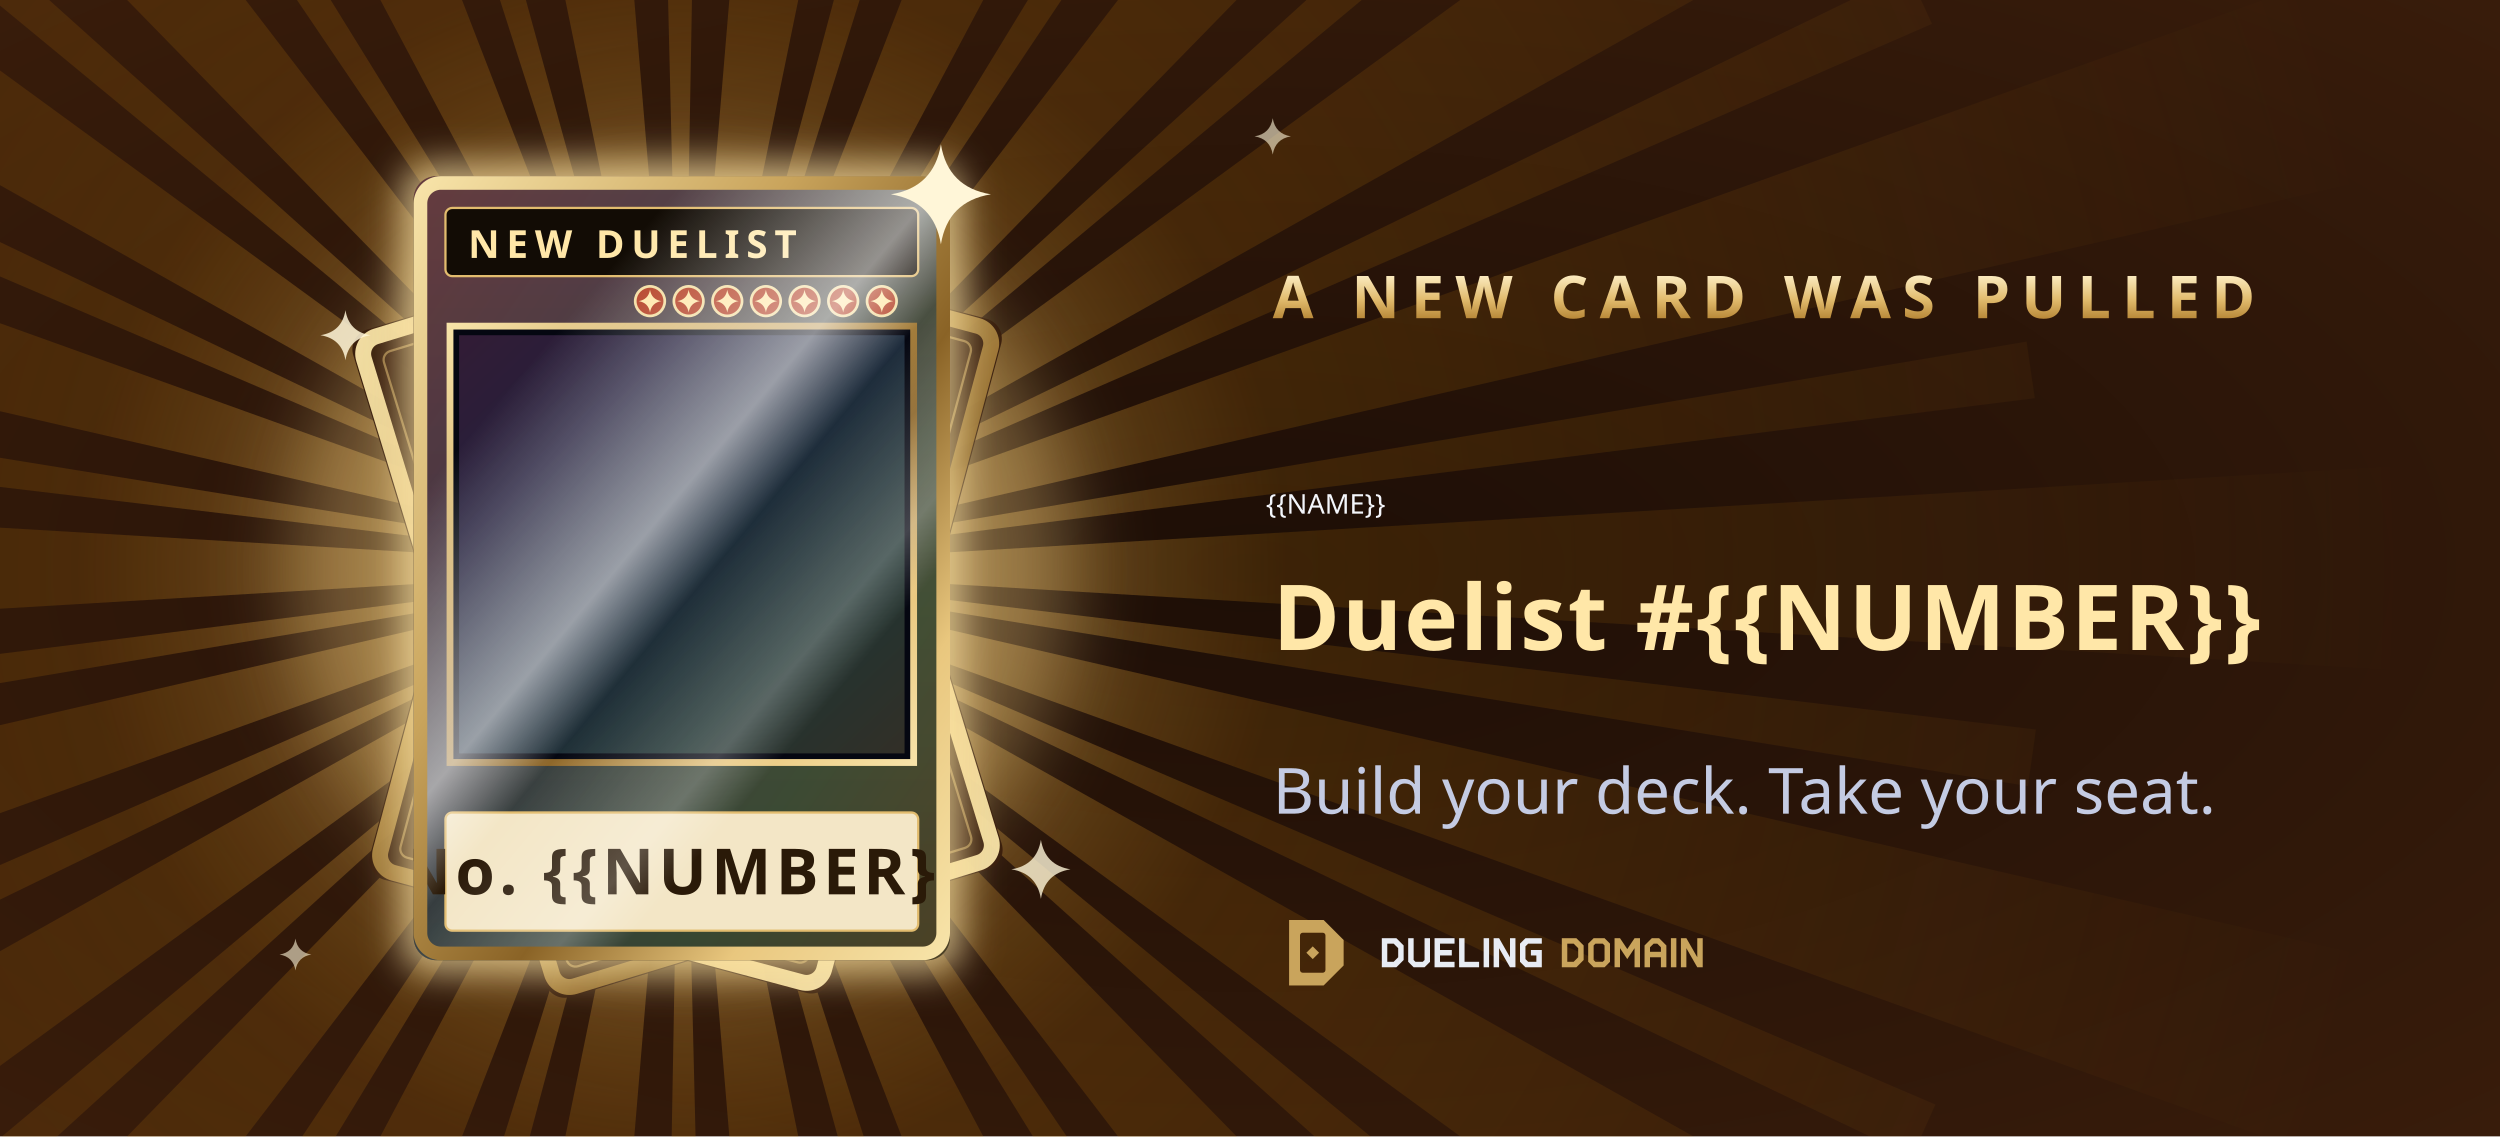
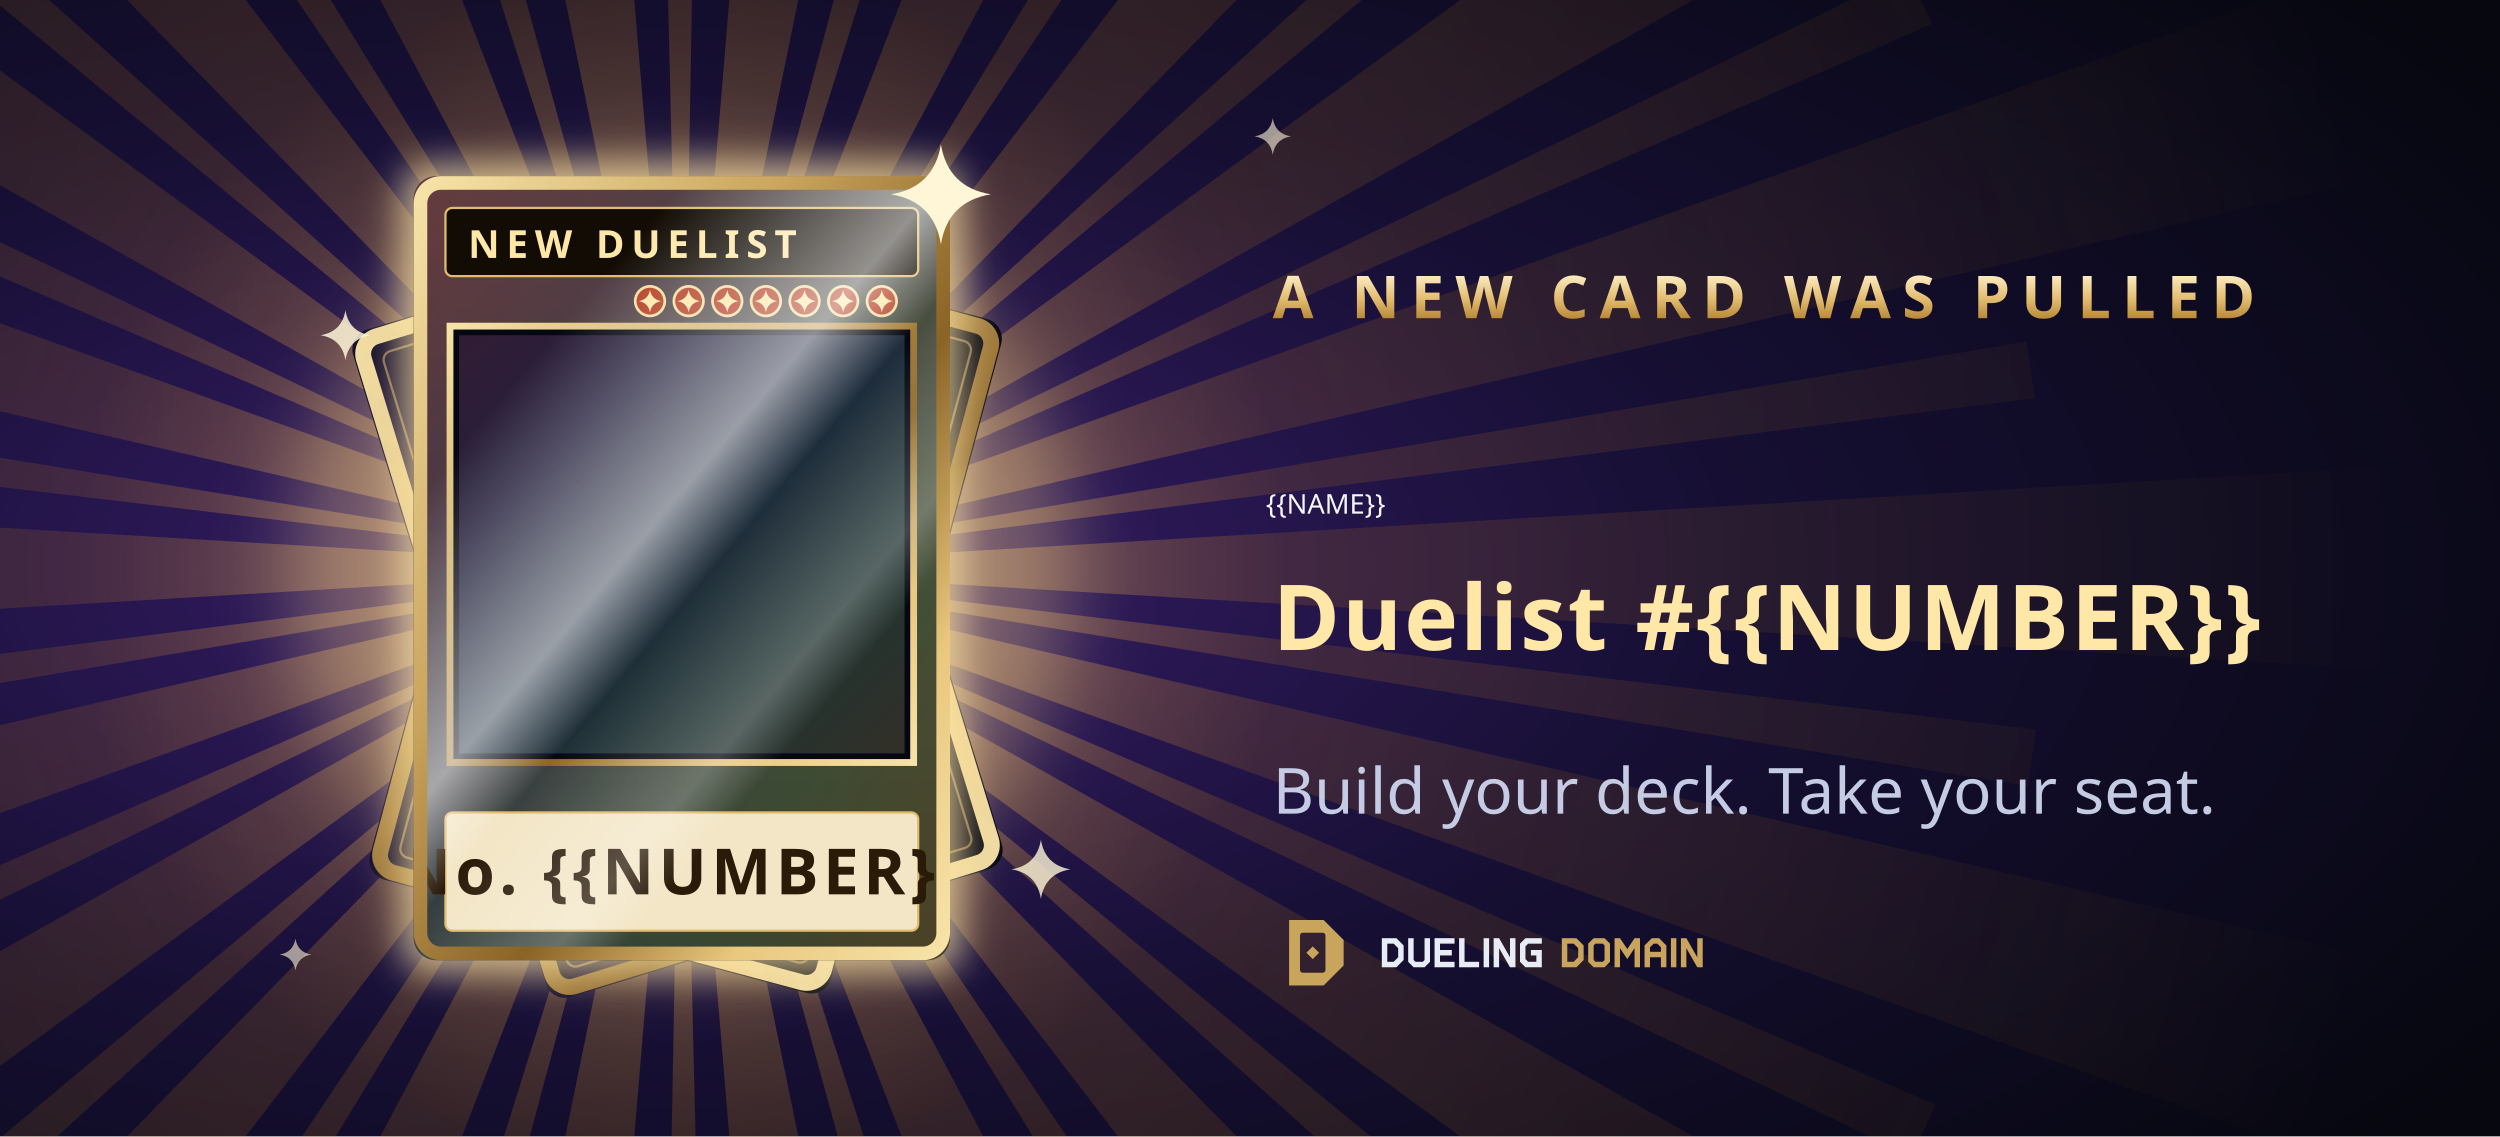
<svg xmlns="http://www.w3.org/2000/svg" width="1100" height="500" viewBox="0 0 1100 500">
  <defs>
    <linearGradient id="gold" x1="0" y1="0" x2="1" y2="1">
      <stop offset="0" stop-color="#F7E3A8" />
      <stop offset=".35" stop-color="#C9A45C" />
      <stop offset=".6" stop-color="#8A6326" />
      <stop offset=".8" stop-color="#E9C77E" />
      <stop offset="1" stop-color="#F7E3A8" />
    </linearGradient>
    <linearGradient id="goldText" x1="0" y1="0" x2="0" y2="1">
      <stop offset="0" stop-color="#FBEBC0" />
      <stop offset=".55" stop-color="#E2BC6E" />
      <stop offset="1" stop-color="#B88838" />
    </linearGradient>
    <linearGradient id="holo" x1="0" y1="0" x2="1" y2="1">
      <stop offset="0" stop-color="#ff7ad9" />
      <stop offset=".25" stop-color="#b08cff" />
      <stop offset=".5" stop-color="#8fd3ff" />
      <stop offset=".75" stop-color="#9dffc6" />
      <stop offset="1" stop-color="#ffe38a" />
    </linearGradient>
    <filter id="blur8" x="-50%" y="-50%" width="200%" height="200%">
      <feGaussianBlur stdDeviation="8" />
    </filter>
    <filter id="blur3" x="-50%" y="-50%" width="200%" height="200%">
      <feGaussianBlur stdDeviation="3" />
    </filter>
    <filter id="blur18" x="-50%" y="-50%" width="200%" height="200%">
      <feGaussianBlur stdDeviation="18" />
    </filter>
-     <radialGradient id="Bbg" cx=".5" cy=".5" r=".75">
-       <stop offset="0" stop-color="#1d0e06" />
-       <stop offset="1" stop-color="#3a1d0b" />
-     </radialGradient>
    <radialGradient id="Bgl" cx=".5" cy=".5" r=".5">
      <stop offset="0" stop-color="#d9772a" stop-opacity=".45" />
      <stop offset="1" stop-color="#d9772a" stop-opacity="0" />
    </radialGradient>
    <radialGradient id="Bbg" cx=".27" cy=".5" r=".85">
      <stop offset="0" stop-color="#3A1E6E" />
      <stop offset=".5" stop-color="#160F33" />
      <stop offset="1" stop-color="#06070F" />
    </radialGradient>
    <radialGradient id="Bray" gradientUnits="userSpaceOnUse" cx="300" cy="250" r="760">
      <stop offset="0" stop-color="#FFF0C2" stop-opacity=".55" />
      <stop offset=".35" stop-color="#F59E0B" stop-opacity=".14" />
      <stop offset="1" stop-color="#F59E0B" stop-opacity="0" />
    </radialGradient>
    <linearGradient id="Bframe" x1="0" y1="0" x2="0" y2="1">
      <stop offset="0" stop-color="#3B2A12" />
      <stop offset="1" stop-color="#1a1208" />
    </linearGradient>
    <linearGradient id="Bshine" x1="0" y1="0" x2="1" y2="1">
      <stop offset=".3" stop-color="#fff" stop-opacity="0" />
      <stop offset=".46" stop-color="#fff" stop-opacity=".55" />
      <stop offset=".52" stop-color="#fff" stop-opacity="0" />
      <stop offset=".62" stop-color="#fff" stop-opacity=".25" />
      <stop offset=".66" stop-color="#fff" stop-opacity="0" />
    </linearGradient>
    <clipPath id="Bart">
      <rect x="202" y="147.5" width="196" height="184" />
    </clipPath>
    <clipPath id="Bcard">
      <rect x="182" y="77.5" width="236" height="345" rx="10" />
    </clipPath>
  </defs>
  <rect width="1100" height="500" fill="url(#Bbg)" />
  <path d="M300 250L1198.4 196.6L1198.4 303.4ZM300 250L1177.1 451.9L1147.0 554.3ZM300 250L1084.7 690.8L1026.9 780.6ZM300 250L928.7 894.0L848.0 963.9ZM300 250L721.8 1045.1L624.7 1089.4ZM300 250L480.7 1131.7L375.0 1146.9ZM300 250L225.0 1146.9L119.3 1131.7ZM300 250L-24.7 1089.4L-121.8 1045.1ZM300 250L-248.0 963.9L-328.7 894.0ZM300 250L-426.9 780.6L-484.7 690.8ZM300 250L-547.0 554.3L-577.1 451.9ZM300 250L-598.4 303.4L-598.4 196.6ZM300 250L-577.1 48.1L-547.0 -54.3ZM300 250L-484.7 -190.8L-426.9 -280.6ZM300 250L-328.7 -394.0L-248.0 -463.9ZM300 250L-121.8 -545.1L-24.7 -589.4ZM300 250L119.3 -631.7L225.0 -646.9ZM300 250L375.0 -646.9L480.7 -631.7ZM300 250L624.7 -589.4L721.8 -545.1ZM300 250L848.0 -463.9L928.7 -394.0ZM300 250L1026.9 -280.6L1084.7 -190.8ZM300 250L1147.0 -54.3L1177.1 48.1Z" fill="url(#Bray)" />
  <path d="M300 250L895.8 321.0L892.3 345.9ZM300 250L851.6 486.0L841.3 508.9ZM300 250L762.8 631.9L746.4 650.9ZM300 250L636.5 746.8L615.4 760.4ZM300 250L482.9 821.5L458.8 828.6ZM300 250L314.5 849.8L289.3 849.9ZM300 250L144.9 829.6L120.8 822.6ZM300 250L-12.1 762.4L-33.3 748.9ZM300 250L-143.8 653.7L-160.4 634.8ZM300 250L-239.6 512.3L-250.1 489.5ZM300 250L-291.7 349.7L-295.3 324.8ZM300 250L-295.8 179.0L-292.3 154.1ZM300 250L-251.6 14.0L-241.3 -8.9ZM300 250L-162.8 -131.9L-146.4 -150.9ZM300 250L-36.5 -246.8L-15.4 -260.4ZM300 250L117.1 -321.5L141.2 -328.6ZM300 250L285.5 -349.8L310.7 -349.9ZM300 250L455.1 -329.6L479.2 -322.6ZM300 250L612.1 -262.4L633.3 -248.9ZM300 250L743.8 -153.7L760.4 -134.8ZM300 250L839.6 -12.3L850.1 10.5ZM300 250L891.7 150.3L895.3 175.2Z" fill="url(#Bray)" />
  <circle cx="300" cy="250" r="170" fill="#FFD98A" opacity=".35" filter="url(#blur18)" />
  <g transform="translate(300 270) rotate(-17) translate(-105 -160)" opacity=".95">
    <g>
      <rect width="210" height="307" rx="9" fill="url(#Bbg)" />
      <ellipse cx="105" cy="153" rx="75" ry="112" fill="url(#Bgl)" />
      <ellipse cx="105" cy="153" rx="52" ry="76" fill="none" stroke="#e9a23f" stroke-opacity=".55" stroke-width="2" />
      <path d="M105 82L114 139L149 153L114 167L105 224L96 167L61 153L96 139Z" fill="#f0c877" />
      <ellipse cx="105" cy="153" rx="8.5" ry="12.5" fill="#030201" />
      <rect x="4" y="4" width="202" height="299" rx="8" fill="none" stroke="url(#gold)" stroke-width="7" />
      <rect x="12" y="12" width="186" height="283" rx="4" fill="none" stroke="#f0c877" stroke-opacity=".5" stroke-width="1" />
    </g>
  </g>
  <g transform="translate(300 270) rotate(15) translate(-105 -160)" opacity=".95">
    <g>
      <rect width="210" height="307" rx="9" fill="url(#Bbg)" />
      <ellipse cx="105" cy="153" rx="75" ry="112" fill="url(#Bgl)" />
      <ellipse cx="105" cy="153" rx="52" ry="76" fill="none" stroke="#e9a23f" stroke-opacity=".55" stroke-width="2" />
      <path d="M105 82L114 139L149 153L114 167L105 224L96 167L61 153L96 139Z" fill="#f0c877" />
      <ellipse cx="105" cy="153" rx="8.5" ry="12.5" fill="#030201" />
      <rect x="4" y="4" width="202" height="299" rx="8" fill="none" stroke="url(#gold)" stroke-width="7" />
      <rect x="12" y="12" width="186" height="283" rx="4" fill="none" stroke="#f0c877" stroke-opacity=".5" stroke-width="1" />
    </g>
  </g>
  <rect x="176" y="71.5" width="248" height="357" rx="14" fill="#FFE7A8" opacity=".7" filter="url(#blur8)" />
  <g clip-path="url(#Bcard)">
    <rect x="182" y="77.5" width="236" height="345" fill="url(#Bframe)" />
    <rect x="182" y="77.5" width="236" height="345" fill="url(#holo)" opacity=".22" />
    <rect x="196" y="91.5" width="208" height="30" rx="3" fill="#120c05" stroke="#E2BC6E" stroke-width="1" />
    <text x="206" y="113.5" font-family="Chakra Petch" font-weight="700" font-size="17" letter-spacing="3" fill="#FFE7A8">NEW DUELIST</text>
    <circle cx="388" cy="132.5" r="6.5" fill="#B23A1E" stroke="#F3DDA0" stroke-width="1.2" />
    <path d="M388 127.5Q388.7 131.8 393 132.5Q388.7 133.2 388 137.5Q387.3 133.2 383 132.5Q387.3 131.8 388 127.5Z" fill="#FFE7A8" opacity="1" />
    <circle cx="371" cy="132.5" r="6.5" fill="#B23A1E" stroke="#F3DDA0" stroke-width="1.2" />
    <path d="M371 127.5Q371.7 131.8 376 132.5Q371.7 133.2 371 137.5Q370.3 133.2 366 132.5Q370.3 131.8 371 127.5Z" fill="#FFE7A8" opacity="1" />
    <circle cx="354" cy="132.5" r="6.5" fill="#B23A1E" stroke="#F3DDA0" stroke-width="1.2" />
    <path d="M354 127.5Q354.7 131.8 359 132.5Q354.7 133.2 354 137.5Q353.3 133.2 349 132.5Q353.3 131.8 354 127.5Z" fill="#FFE7A8" opacity="1" />
    <circle cx="337" cy="132.5" r="6.5" fill="#B23A1E" stroke="#F3DDA0" stroke-width="1.2" />
    <path d="M337 127.5Q337.7 131.8 342 132.5Q337.7 133.2 337 137.5Q336.3 133.2 332 132.5Q336.3 131.8 337 127.5Z" fill="#FFE7A8" opacity="1" />
    <circle cx="320" cy="132.5" r="6.5" fill="#B23A1E" stroke="#F3DDA0" stroke-width="1.2" />
    <path d="M320 127.5Q320.7 131.8 325 132.5Q320.7 133.2 320 137.5Q319.3 133.2 315 132.5Q319.3 131.8 320 127.5Z" fill="#FFE7A8" opacity="1" />
    <circle cx="303" cy="132.5" r="6.5" fill="#B23A1E" stroke="#F3DDA0" stroke-width="1.2" />
    <path d="M303 127.5Q303.7 131.8 308 132.5Q303.7 133.2 303 137.5Q302.3 133.2 298 132.5Q302.3 131.8 303 127.5Z" fill="#FFE7A8" opacity="1" />
    <circle cx="286" cy="132.5" r="6.5" fill="#B23A1E" stroke="#F3DDA0" stroke-width="1.2" />
    <path d="M286 127.5Q286.7 131.8 291 132.5Q286.7 133.2 286 137.5Q285.3 133.2 281 132.5Q285.3 131.8 286 127.5Z" fill="#FFE7A8" opacity="1" />
    <rect x="198" y="143.5" width="204" height="192" fill="#050711" stroke="url(#gold)" stroke-width="3" />
{{AVATAR}}
<rect x="202" y="147.5" width="196" height="184" fill="url(#holo)" opacity=".18" />
    <rect x="196" y="357.5" width="208" height="52" rx="3" fill="#f3e6c6" stroke="#E2BC6E" />
    <text x="300" y="393.5" text-anchor="middle" font-family="Chakra Petch" font-weight="700" font-size="28" letter-spacing="2" fill="#2a1a08">No. {{NUMBER}}</text>
    <rect x="122" y="37.5" width="356" height="425" fill="url(#Bshine)" />
  </g>
  <rect x="185" y="80.5" width="230" height="339" rx="9" fill="none" stroke="url(#gold)" stroke-width="6" />
  <path d="M414 63.5Q417.08 82.42 436 85.5Q417.08 88.58 414 107.5Q410.92 88.58 392 85.5Q410.92 82.42 414 63.5Z" fill="#FFF6D8" opacity="1" />
  <path d="M152 136.5Q153.54 145.96 163 147.5Q153.54 149.04 152 158.5Q150.46 149.04 141 147.5Q150.46 145.96 152 136.5Z" fill="#FFF6D8" opacity="0.85" />
  <path d="M458 369.5Q459.82 380.68 471 382.5Q459.82 384.32 458 395.5Q456.18 384.32 445 382.5Q456.18 380.68 458 369.5Z" fill="#FFF6D8" opacity="0.8" />
  <path d="M130 413Q130.98 419.02 137 420Q130.98 420.98 130 427Q129.02 420.98 123 420Q129.02 419.02 130 413Z" fill="#FFF6D8" opacity="0.6" />
  <path d="M560 52Q561.12 58.88 568 60Q561.12 61.12 560 68Q558.88 61.12 552 60Q558.88 58.88 560 52Z" fill="#FFF6D8" opacity="0.6" />
  <text x="560" y="140" font-family="Chakra Petch" font-weight="700" font-size="26" letter-spacing="5" fill="url(#goldText)">A NEW CARD WAS PULLED</text>
  <text x="557" y="226" font-family="Russo One" font-size="{{NAME_SIZE}}" fill="#F4F6FB">{{NAME}}</text>
  <text x="560" y="286" font-family="Chakra Petch" font-weight="700" font-size="40" letter-spacing="1" fill="#FFE7A8">Duelist #{{NUMBER}}</text>
  <line x1="560" y1="318" x2="1040" y2="318" stroke="url(#gold)" stroke-width="1.5" opacity=".7" />
  <text x="560" y="358" font-family="Chakra Petch" font-weight="500" font-size="28" fill="#C4CBE3">Build your deck. Take your seat.</text>
  <g transform="translate(560 400) scale(0.4)">
    <g fill="#C9A45C">
      <path fill-rule="evenodd" d="M18 12H56L78 34V62L56 84H18Z M33 26H55A3 3 0 0 1 58 29V67A3 3 0 0 1 55 70H33A3 3 0 0 1 30 67V29A3 3 0 0 1 33 26Z" />
      <path d="M44 41L51 48L44 55L37 48Z" />
    </g>
    <g fill="#E8ECF4">
      <path transform="translate(120 32)" d="M0 0H16L24 8V24L16 32H0Z M6 6V26H13L18 21V11L13 6Z" />
      <path transform="translate(149 32)" d="M0 0H6V24L8 26H16L18 24V0H24V26L18 32H6L0 26Z" />
      <path transform="translate(178 32)" d="M0 0H22V6H6V13H19V19H6V26H22V32H0Z" />
      <path transform="translate(205 32)" d="M0 0H6V26H22V32H0Z" />
      <path transform="translate(232 32)" d="M0 0H6V32H0Z" />
      <path transform="translate(243 32)" d="M0 32V0H6L18 21V0H24V32H18L6 11V32Z" />
      <path transform="translate(272 32)" d="M6 0H24V6H9L6 9V23L9 26H18V19H12V13H24V32H6L0 26V6Z" />
    </g>
    <g fill="#C9A45C">
      <path transform="translate(318 32)" d="M0 0H16L24 8V24L16 32H0Z M6 6V26H13L18 21V11L13 6Z" />
      <path transform="translate(347 32)" d="M6 0H18L24 6V26L18 32H6L0 26V6Z M8 6L6 8V24L8 26H16L18 24V8L16 6Z" />
      <path transform="translate(376 32)" d="M0 32V0H6L14 12L22 0H28V32H22V11L14 23L6 11V32Z" />
      <path transform="translate(409 32)" d="M0 32V8L8 0H16L24 8V32H18V21H6V32Z M6 15H18V10L14 6H10L6 10Z" />
      <path transform="translate(438 32)" d="M0 0H6V32H0Z" />
      <path transform="translate(449 32)" d="M0 32V0H6L18 21V0H24V32H18L6 11V32Z" />
    </g>
  </g>
</svg>
